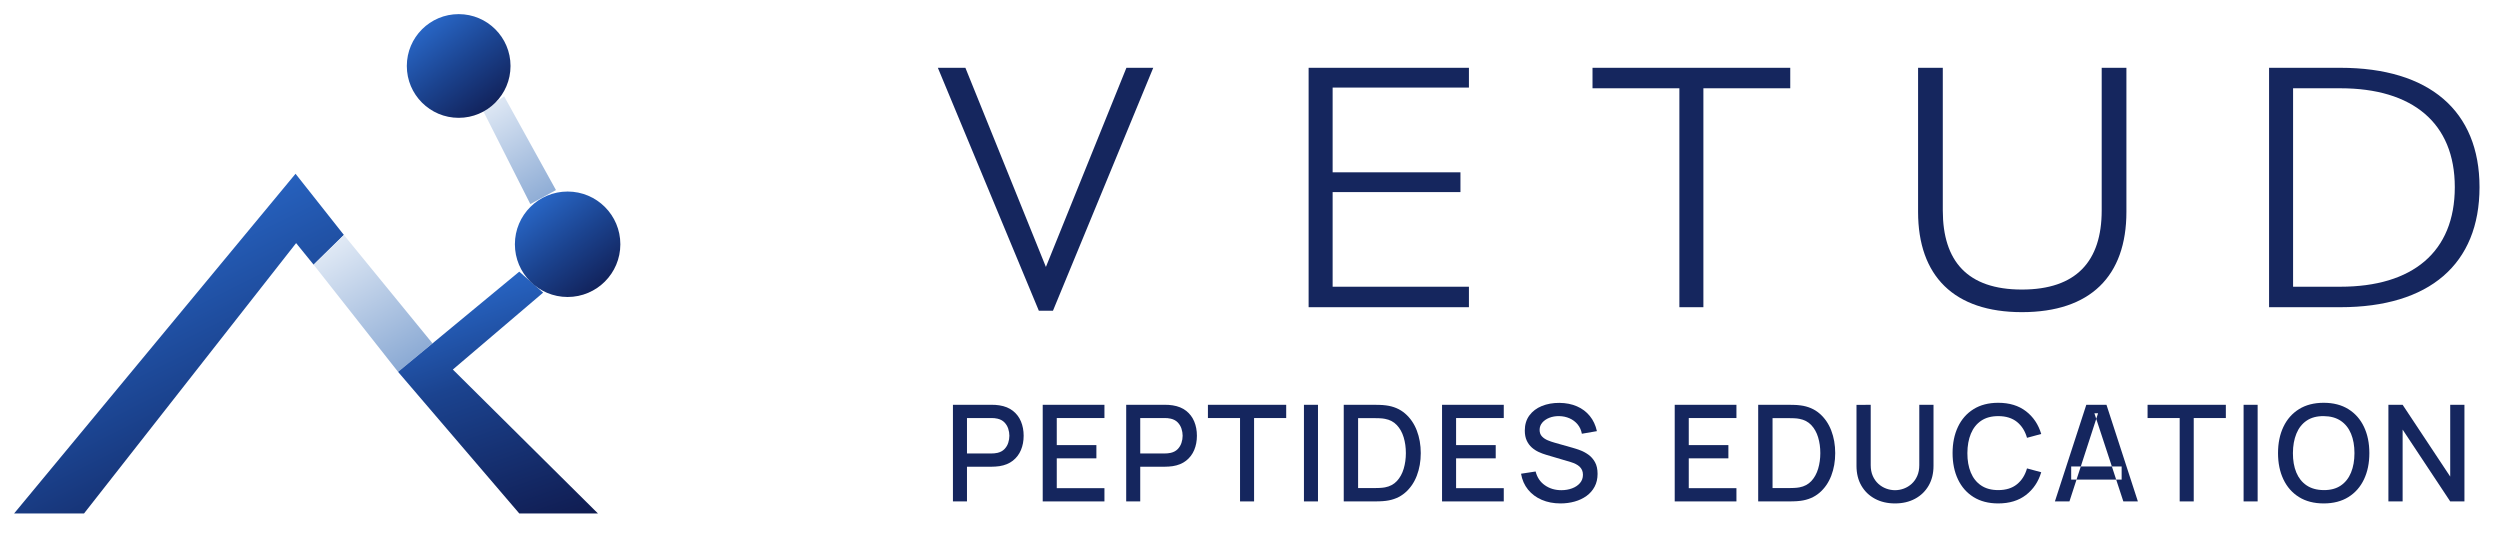
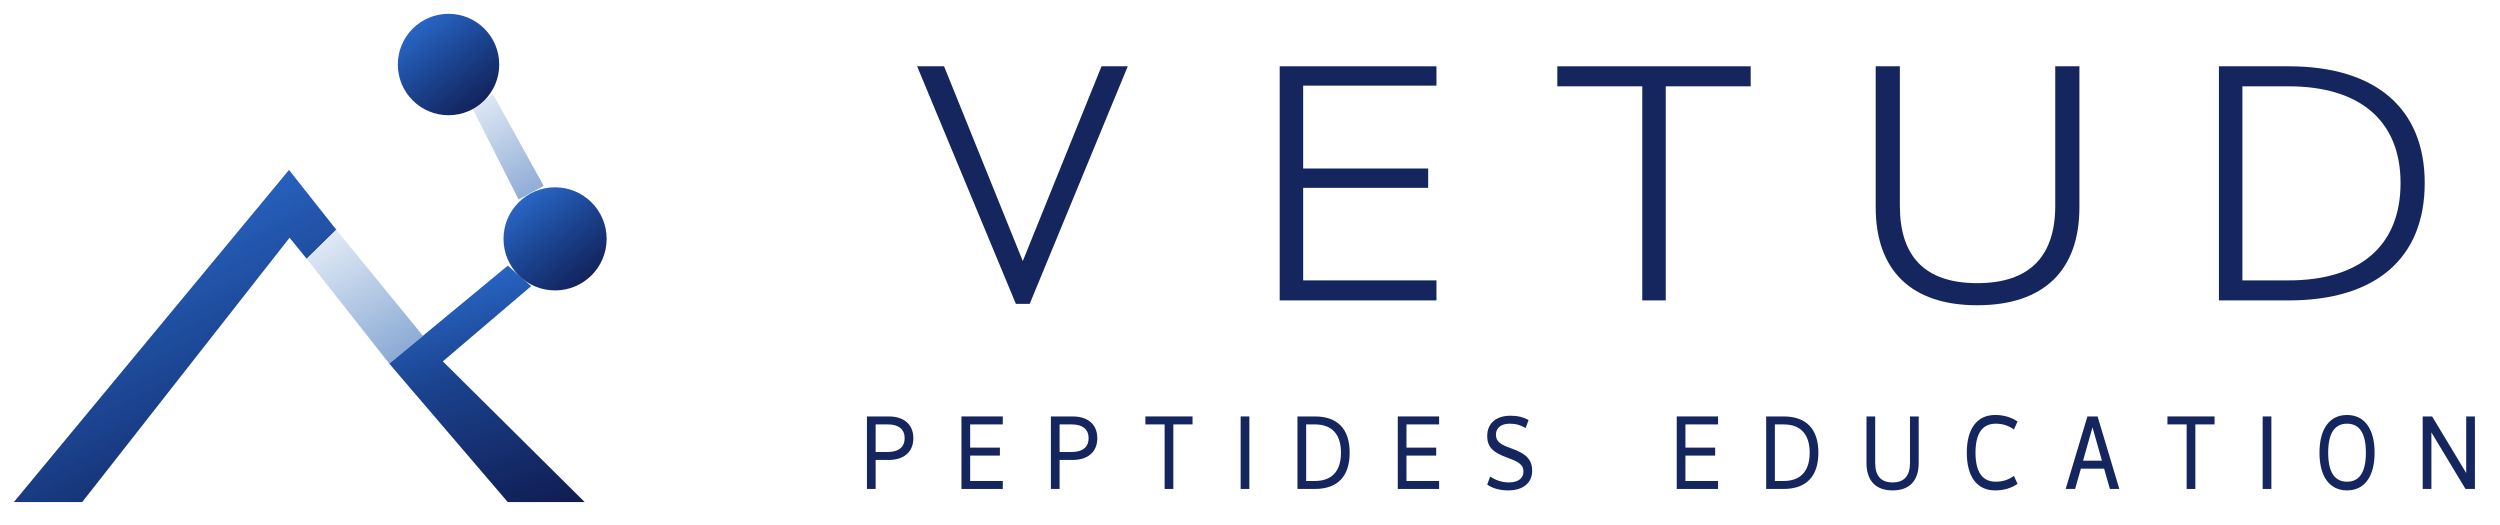
- <svg xmlns="http://www.w3.org/2000/svg" width="354" height="76" viewBox="38 40 354 76" role="img" aria-labelledby="title">
+ <svg xmlns="http://www.w3.org/2000/svg" width="362" height="76" viewBox="38 40 362 76" role="img" aria-labelledby="title">
  <defs>
    <linearGradient id="left" gradientUnits="userSpaceOnUse" x1="380" y1="315" x2="680" y2="910">
      <stop stop-color="#2C70D5" />
      <stop offset=".55" stop-color="#1B438F" />
      <stop offset="1" stop-color="#101C51" />
    </linearGradient>
    <linearGradient id="right" gradientUnits="userSpaceOnUse" x1="920" y1="465" x2="1080" y2="925">
      <stop stop-color="#2C70D5" />
      <stop offset=".42" stop-color="#1B438F" />
      <stop offset="1" stop-color="#101C51" />
    </linearGradient>
    <linearGradient id="lowerSilver" gradientUnits="userSpaceOnUse" x1="744" y1="420" x2="870" y2="630">
      <stop stop-color="#E0E9F5" />
      <stop offset="1" stop-color="#8BAAD4" />
    </linearGradient>
    <linearGradient id="upperSilver" gradientUnits="userSpaceOnUse" x1="1003" y1="180" x2="1106" y2="351">
      <stop stop-color="#E0E9F5" />
      <stop offset="1" stop-color="#8BAAD4" />
    </linearGradient>
    <linearGradient id="atom" x1="8%" y1="0%" x2="85%" y2="100%">
      <stop stop-color="#2C70D5" />
      <stop offset=".52" stop-color="#1B438F" />
      <stop offset="1" stop-color="#101C51" />
    </linearGradient>
  </defs>
  <g id="approved-gradient-symbol" transform="translate(-82 18)">
    <g transform="translate(122 24) scale(.0825) translate(-186 -32)">
      <path id="ascending-arm" d="M186 889H306L670 425L700 462L752 411L669 306Z" fill="url(#left)" />
      <path id="lower-silver-bond" d="M752 411L904 597L845 646L700 462Z" fill="url(#lowerSilver)" />
      <path id="branch-and-descending-arm" d="M845 646L1053 474L1094 510L939 642L1188 889H1053Z" fill="url(#right)" />
      <path id="upper-silver-bond" d="M991 198L1027 173L1116 334L1072 358Z" fill="url(#upperSilver)" />
      <circle id="upper-atom" cx="949" cy="121" r="89" fill="url(#atom)" />
      <circle id="right-atom" cx="1136" cy="427" r="90.5" fill="url(#atom)" />
    </g>
  </g>
  <g id="outlined-lettering" fill="#15265E" fill-rule="evenodd" transform="translate(110 -70)">
    <g id="VETUD">
      <path id="letter-V" d="M60.8 119.6H64.7L76.1 147.8L87.5 119.6H91.3L77.1 154H75.1Z" />
      <path id="letter-E" d="M113.3 119.6H136V122.4H116.7V134.4H134.8V137.2H116.7V150.6H136V153.5H113.3Z" />
      <path id="letter-T" d="M153.5 119.6H181.5V122.5H169.2V153.5H165.8V122.5H153.5Z" />
      <path id="letter-U" d="M199.6 119.6H203.1V139.8C203.1 147 206.6 151 214.3 151C222 151 225.6 147 225.6 139.8V119.6H229.1V140C229.1 149.1 224 154.2 214.3 154.2C204.7 154.2 199.6 149.1 199.6 140Z" />
      <path id="letter-D" d="M249.3 119.6H259.4C272 119.6 279.1 125.7 279.1 136.5C279.1 147.4 272 153.5 259.4 153.5H249.3ZM252.7 122.5V150.6H259.4C269.6 150.6 275.6 145.7 275.6 136.5C275.6 127.4 269.6 122.5 259.4 122.5Z" />
    </g>
    <g id="PEPTIDES-EDUCATION" aria-label="Peptides Education">
-       <path d="M140 0V1440H722.002Q743.002 1440 774.002 1438.5Q805.002 1437 832.669 1432Q953.336 1413.333 1033.836 1350.166Q1114.336 1287 1154.17 1191.166Q1194.003 1095.333 1194.003 978.666Q1194.003 861.999 1153.836 766.165Q1113.67 670.332 1033.169 607.165Q952.669 543.998 832.669 525.332Q805.002 521.332 773.669 519.332Q742.335 517.332 722.002 517.332H349.337V0ZM349.337 714.668H714.001Q733.668 714.668 758.168 716.668Q782.668 718.668 804.668 724.002Q869.001 739.335 907.834 779.668Q946.666 820.001 963.999 872.834Q981.332 925.667 981.332 978.666Q981.332 1031.665 963.999 1084.498Q946.666 1137.33 907.834 1177.663Q869.001 1217.997 804.668 1233.33Q782.668 1238.997 758.168 1240.83Q733.668 1242.663 714.001 1242.663H349.337Z" transform="translate(61.60565 181) scale(0.0095 -0.0095)" />
-       <path d="M140 0V1440H1060.001V1242.663H349.337V839.336H940.001V641.999H349.337V197.337H1060.001V0Z" transform="translate(74.31865 181) scale(0.0095 -0.0095)" />
-       <path d="M140 0V1440H722.002Q743.002 1440 774.002 1438.5Q805.002 1437 832.669 1432Q953.336 1413.333 1033.836 1350.166Q1114.336 1287 1154.17 1191.166Q1194.003 1095.333 1194.003 978.666Q1194.003 861.999 1153.836 766.165Q1113.67 670.332 1033.169 607.165Q952.669 543.998 832.669 525.332Q805.002 521.332 773.669 519.332Q742.335 517.332 722.002 517.332H349.337V0ZM349.337 714.668H714.001Q733.668 714.668 758.168 716.668Q782.668 718.668 804.668 724.002Q869.001 739.335 907.834 779.668Q946.666 820.001 963.999 872.834Q981.332 925.667 981.332 978.666Q981.332 1031.665 963.999 1084.498Q946.666 1137.33 907.834 1177.663Q869.001 1217.997 804.668 1233.33Q782.668 1238.997 758.168 1240.83Q733.668 1242.663 714.001 1242.663H349.337Z" transform="translate(86.13865 181) scale(0.0095 -0.0095)" />
-       <path d="M498.665 0V1242.663H20V1440H1186.667V1242.663H708.002V0Z" transform="translate(98.85165 181) scale(0.0095 -0.0095)" />
-       <path d="M160 0V1440H369.337V0Z" transform="translate(111.1181 181) scale(0.0095 -0.0095)" />
-       <path d="M140 0V1440H591.334Q611.334 1440 665.667 1439.0Q720.001 1438 770 1431.333Q939.001 1409.667 1054.501 1310Q1170.001 1210.333 1229.002 1056.833Q1288.002 903.333 1288.002 720Q1288.002 536.333 1229.002 382.833Q1170.001 229.333 1054.501 129.833Q939.001 30.333 770 8.667Q720.334 2.333 665.501 1.167Q610.667 0 591.334 0ZM354.004 198.67H591.334Q625.334 198.67 672.167 200.67Q719 202.67 754.667 209.337Q864.666 230.003 933.166 304.503Q1001.665 379.003 1033.831 487.835Q1065.998 596.668 1065.998 720Q1065.998 846.666 1033.165 955.498Q1000.332 1064.331 931.499 1137.497Q862.666 1210.663 754.667 1230.663Q719 1237.997 671.667 1239.663Q624.334 1241.33 591.334 1241.33H354.004Z" transform="translate(116.9437 181) scale(0.0095 -0.0095)" />
-       <path d="M140 0V1440H1060.001V1242.663H349.337V839.336H940.001V641.999H349.337V197.337H1060.001V0Z" transform="translate(130.8631 181) scale(0.0095 -0.0095)" />
-       <path d="M662.001 -30Q506.668 -30 382.167 23.5Q257.667 77 177.167 176.334Q96.667 275.668 73.334 412.668L290.671 446.002Q323.671 314.003 428.67 240.67Q533.67 167.337 674.002 167.337Q760.667 167.337 834 194.67Q907.333 222.003 951.666 273.502Q995.999 325.001 995.999 397.334Q995.999 436.333 982.666 466.332Q969.333 496.332 945.5 518.498Q921.667 540.665 888.334 557.331Q855.001 573.998 815.335 585.998L446.001 695.331Q392.002 710.998 336.168 736.664Q280.335 762.331 233.668 803.664Q187.001 844.997 158.167 906.664Q129.334 968.331 129.334 1055.999Q129.334 1189.333 197.834 1281.833Q266.334 1374.333 383.001 1421.833Q499.668 1469.333 644.668 1468.667Q791.002 1467.333 906.335 1417.333Q1021.669 1367.333 1098.169 1273.5Q1174.669 1179.667 1204.003 1047.333L979.999 1008.666Q964.665 1090.332 915.999 1148.831Q867.333 1207.331 796 1238.664Q724.667 1269.996 642.002 1271.33Q561.669 1272.663 495.503 1246.664Q429.337 1220.664 389.671 1173.998Q350.004 1127.332 350.004 1065.999Q350.004 1006 384.837 969.167Q419.67 932.334 471.337 910.834Q523.003 889.335 574.002 875.335L840.001 800.002Q890.002 786.335 953.669 762.835Q1017.336 739.335 1076.836 697.002Q1136.336 654.668 1175.169 585.501Q1214.003 516.335 1214.003 410.668Q1214.003 302.334 1170.003 219.667Q1126.002 137 1049.335 81.667Q972.668 26.333 873.001 -1.833Q773.335 -30 662.001 -30Z" transform="translate(142.6832 181) scale(0.0095 -0.0095)" />
-       <path d="M140 0V1440H1060.001V1242.663H349.337V839.336H940.001V641.999H349.337V197.337H1060.001V0Z" transform="translate(163.8097 181) scale(0.0095 -0.0095)" />
-       <path d="M140 0V1440H591.334Q611.334 1440 665.667 1439.0Q720.001 1438 770 1431.333Q939.001 1409.667 1054.501 1310Q1170.001 1210.333 1229.002 1056.833Q1288.002 903.333 1288.002 720Q1288.002 536.333 1229.002 382.833Q1170.001 229.333 1054.501 129.833Q939.001 30.333 770 8.667Q720.334 2.333 665.501 1.167Q610.667 0 591.334 0ZM354.004 198.67H591.334Q625.334 198.67 672.167 200.67Q719 202.67 754.667 209.337Q864.666 230.003 933.166 304.503Q1001.665 379.003 1033.831 487.835Q1065.998 596.668 1065.998 720Q1065.998 846.666 1033.165 955.498Q1000.332 1064.331 931.499 1137.497Q862.666 1210.663 754.667 1230.663Q719 1237.997 671.667 1239.663Q624.334 1241.33 591.334 1241.33H354.004Z" transform="translate(175.6296 181) scale(0.0095 -0.0095)" />
-       <path d="M714.001 -30Q544.667 -30 415.334 39.333Q286 108.667 213 234.5Q140 360.334 140 530.001V1438.667L352.004 1440V540.667Q352.004 449.001 383.003 379.169Q414.003 309.336 466.002 262.17Q518.002 215.003 582.668 191.17Q647.334 167.337 714.001 167.337Q782.001 167.337 846.667 191.504Q911.333 215.67 962.999 262.836Q1014.665 310.003 1045.331 379.835Q1075.998 449.668 1075.998 540.667V1440H1288.001V530.001Q1288.001 360.667 1215.001 234.834Q1142.001 109 1012.668 39.5Q883.334 -30 714.001 -30Z" transform="translate(189.5491 181) scale(0.0095 -0.0095)" />
-       <path d="M740.668 -30Q525.001 -30 372.834 64.667Q220.667 159.333 140.334 328.333Q60 497.333 60 720Q60 942.667 140.334 1111.667Q220.667 1280.667 372.834 1375.333Q525.001 1470 740.668 1470Q990.001 1470 1153.668 1344.167Q1317.335 1218.334 1381.335 1005.334L1169.331 947.999Q1126.665 1098.998 1019.499 1185.164Q912.333 1271.33 740.668 1271.33Q587.669 1271.33 485.836 1202.33Q384.003 1133.331 332.67 1009.165Q281.337 884.999 280.671 720Q280.004 555.001 331.337 431.002Q382.67 307.003 485.169 237.836Q587.669 168.67 740.668 168.67Q912.333 168.67 1019.499 255.336Q1126.665 342.002 1169.331 492.001L1381.335 434.666Q1317.335 221.666 1153.668 95.833Q990.001 -30 740.668 -30Z" transform="translate(203.9152 181) scale(0.0095 -0.0095)" />
-       <path d="M40 0 507.998 1440H808.671L1276.67 0H1059.999L628.668 1313.997H683.335L256.671 0ZM282.668 324.665V520.669H1034.668V324.665Z" transform="translate(218.5947 181) scale(0.0095 -0.0095)" />
-       <path d="M498.665 0V1242.663H20V1440H1186.667V1242.663H708.002V0Z" transform="translate(231.9061 181) scale(0.0095 -0.0095)" />
-       <path d="M160 0V1440H369.337V0Z" transform="translate(244.1727 181) scale(0.0095 -0.0095)" />
-       <path d="M740.668 -30Q525.001 -30 372.834 64.667Q220.667 159.333 140.334 328.333Q60 497.333 60 720Q60 942.667 140.334 1111.667Q220.667 1280.667 372.834 1375.333Q525.001 1470 740.668 1470Q956.334 1470 1108.501 1375.333Q1260.668 1280.667 1341.002 1111.667Q1421.335 942.667 1421.335 720Q1421.335 497.333 1341.002 328.333Q1260.668 159.333 1108.501 64.667Q956.334 -30 740.668 -30ZM740.668 168.67Q893.667 167.337 995.499 236.503Q1097.332 305.669 1148.332 430.335Q1199.331 555.001 1199.331 720Q1199.331 884.999 1148.332 1008.498Q1097.332 1131.997 995.499 1200.997Q893.667 1269.996 740.668 1271.33Q587.669 1272.663 486.169 1203.664Q384.67 1134.664 333.67 1009.832Q282.671 884.999 282.004 720Q281.337 555.001 332.337 431.668Q383.337 308.336 485.503 239.17Q587.669 170.004 740.668 168.67Z" transform="translate(249.9982 181) scale(0.0095 -0.0095)" />
-       <path d="M140 0V1440H352.004L1061.332 370.007V1440H1273.336V0H1061.332L352.004 1070.66V0Z" transform="translate(264.8677 181) scale(0.0095 -0.0095)" />
+       <path data-letter="P" d="M0 0H30C51 0 64 11 64 30C64 49 51 60 30 60H12V100H0ZM12 11V49H29C44 49 52 42 52 30C52 18 44 11 29 11Z" transform="translate(53.53346 170.3) scale(0.105)" />
+       <path data-letter="E" d="M0 0H57V11H12V43H53V54H12V89H57V100H0Z" transform="translate(67.21923 170.3) scale(0.105)" />
+       <path data-letter="P" d="M0 0H30C51 0 64 11 64 30C64 49 51 60 30 60H12V100H0ZM12 11V49H29C44 49 52 42 52 30C52 18 44 11 29 11Z" transform="translate(80.17 170.3) scale(0.105)" />
+       <path data-letter="T" d="M0 0H65V11H38.5V100H26.5V11H0Z" transform="translate(93.85577 170.3) scale(0.105)" />
+       <path data-letter="I" d="M0 0H12V100H0Z" transform="translate(107.6465 170.3) scale(0.105)" />
+       <path data-letter="D" d="M0 0H24C55 0 72 17 72 50C72 83 55 100 24 100H0ZM12 11V89H24C47 89 60 76 60 50C60 24 47 11 24 11Z" transform="translate(115.8723 170.3) scale(0.105)" />
+       <path data-letter="E" d="M0 0H57V11H12V43H53V54H12V89H57V100H0Z" transform="translate(130.3981 170.3) scale(0.105)" />
+       <path data-letter="S" d="M57 5L53 16C46 12 40 10 31 10C19 10 12 16 12 25C12 35 19 39 33 44C53 51 62 59 62 75C62 92 49 102 29 102C17 102 7 99 0 94L4 83C12 88 20 91 30 91C43 91 50 85 50 76C50 66 42 62 28 57C9 50 0 43 0 27C0 9 13 -1 32 -1C42 -1 50 1 57 5Z" transform="translate(143.3488 170.3) scale(0.105)" />
+       <path data-letter="E" d="M0 0H57V11H12V43H53V54H12V89H57V100H0Z" transform="translate(170.7904 170.3) scale(0.105)" />
+       <path data-letter="D" d="M0 0H24C55 0 72 17 72 50C72 83 55 100 24 100H0ZM12 11V89H24C47 89 60 76 60 50C60 24 47 11 24 11Z" transform="translate(183.7412 170.3) scale(0.105)" />
+       <path data-letter="U" d="M0 0H12V64C12 82 20 91 36 91C52 91 60 82 60 64V0H72V64C72 89 59 102 36 102C13 102 0 89 0 64Z" transform="translate(198.2669 170.3) scale(0.105)" />
+       <path data-letter="C" d="M70 7L65 18C58 13 50 10 40 10C21 10 12 24 12 50C12 76 21 90 40 90C50 90 58 87 65 82L70 93C61 99 51 102 39 102C14 102 0 83 0 50C0 17 14 -2 39 -2C51 -2 61 1 70 7Z" transform="translate(212.7927 170.3) scale(0.105)" />
+       <path data-letter="A" d="M30 0H44L74 100H61L53 72H21L13 100H0ZM24 61H50L37 15Z" transform="translate(227.1085 170.3) scale(0.105)" />
+       <path data-letter="T" d="M0 0H65V11H38.5V100H26.5V11H0Z" transform="translate(241.8442 170.3) scale(0.105)" />
+       <path data-letter="I" d="M0 0H12V100H0Z" transform="translate(255.635 170.3) scale(0.105)" />
+       <path data-letter="O" d="M38 -2C62 -2 76 17 76 50C76 83 62 102 38 102C14 102 0 83 0 50C0 17 14 -2 38 -2ZM38 10C21 10 12 23 12 50C12 77 21 90 38 90C55 90 64 77 64 50C64 23 55 10 38 10Z" transform="translate(263.8608 170.3) scale(0.105)" />
+       <path data-letter="N" d="M0 0H13L60 78V0H72V100H59L12 22V100H0Z" transform="translate(278.8065 170.3) scale(0.105)" />
    </g>
  </g>
</svg>
